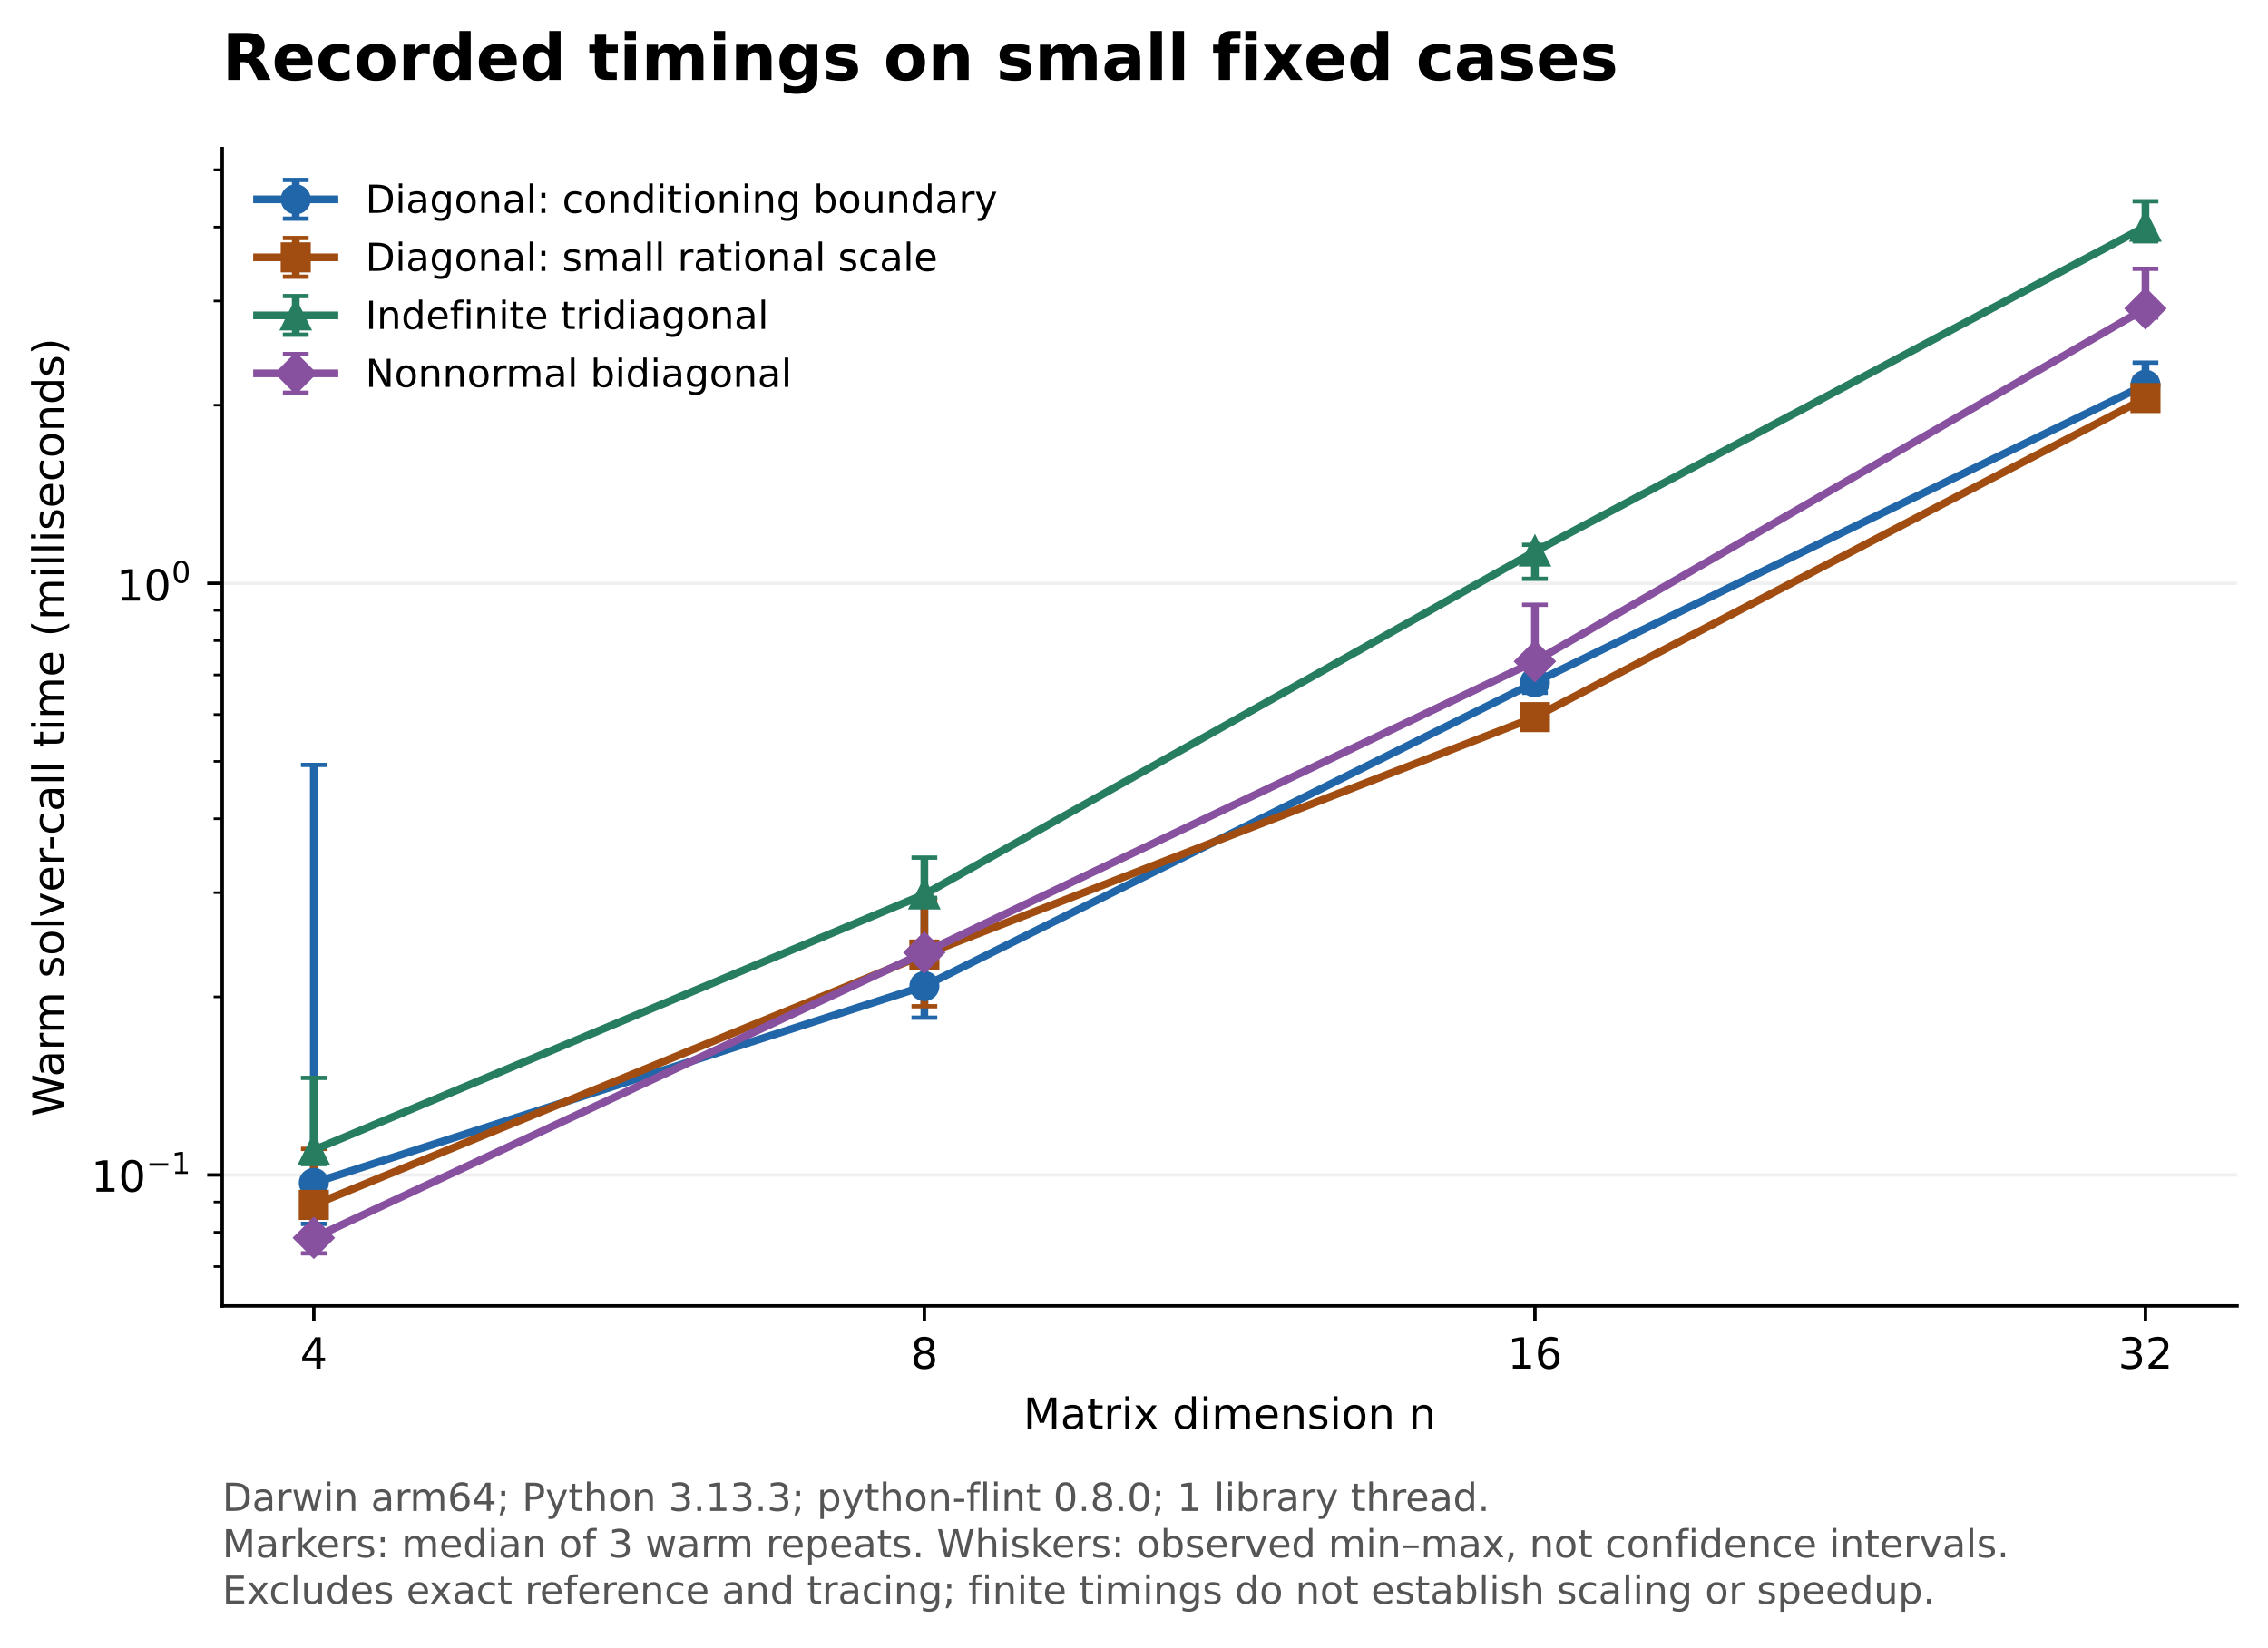
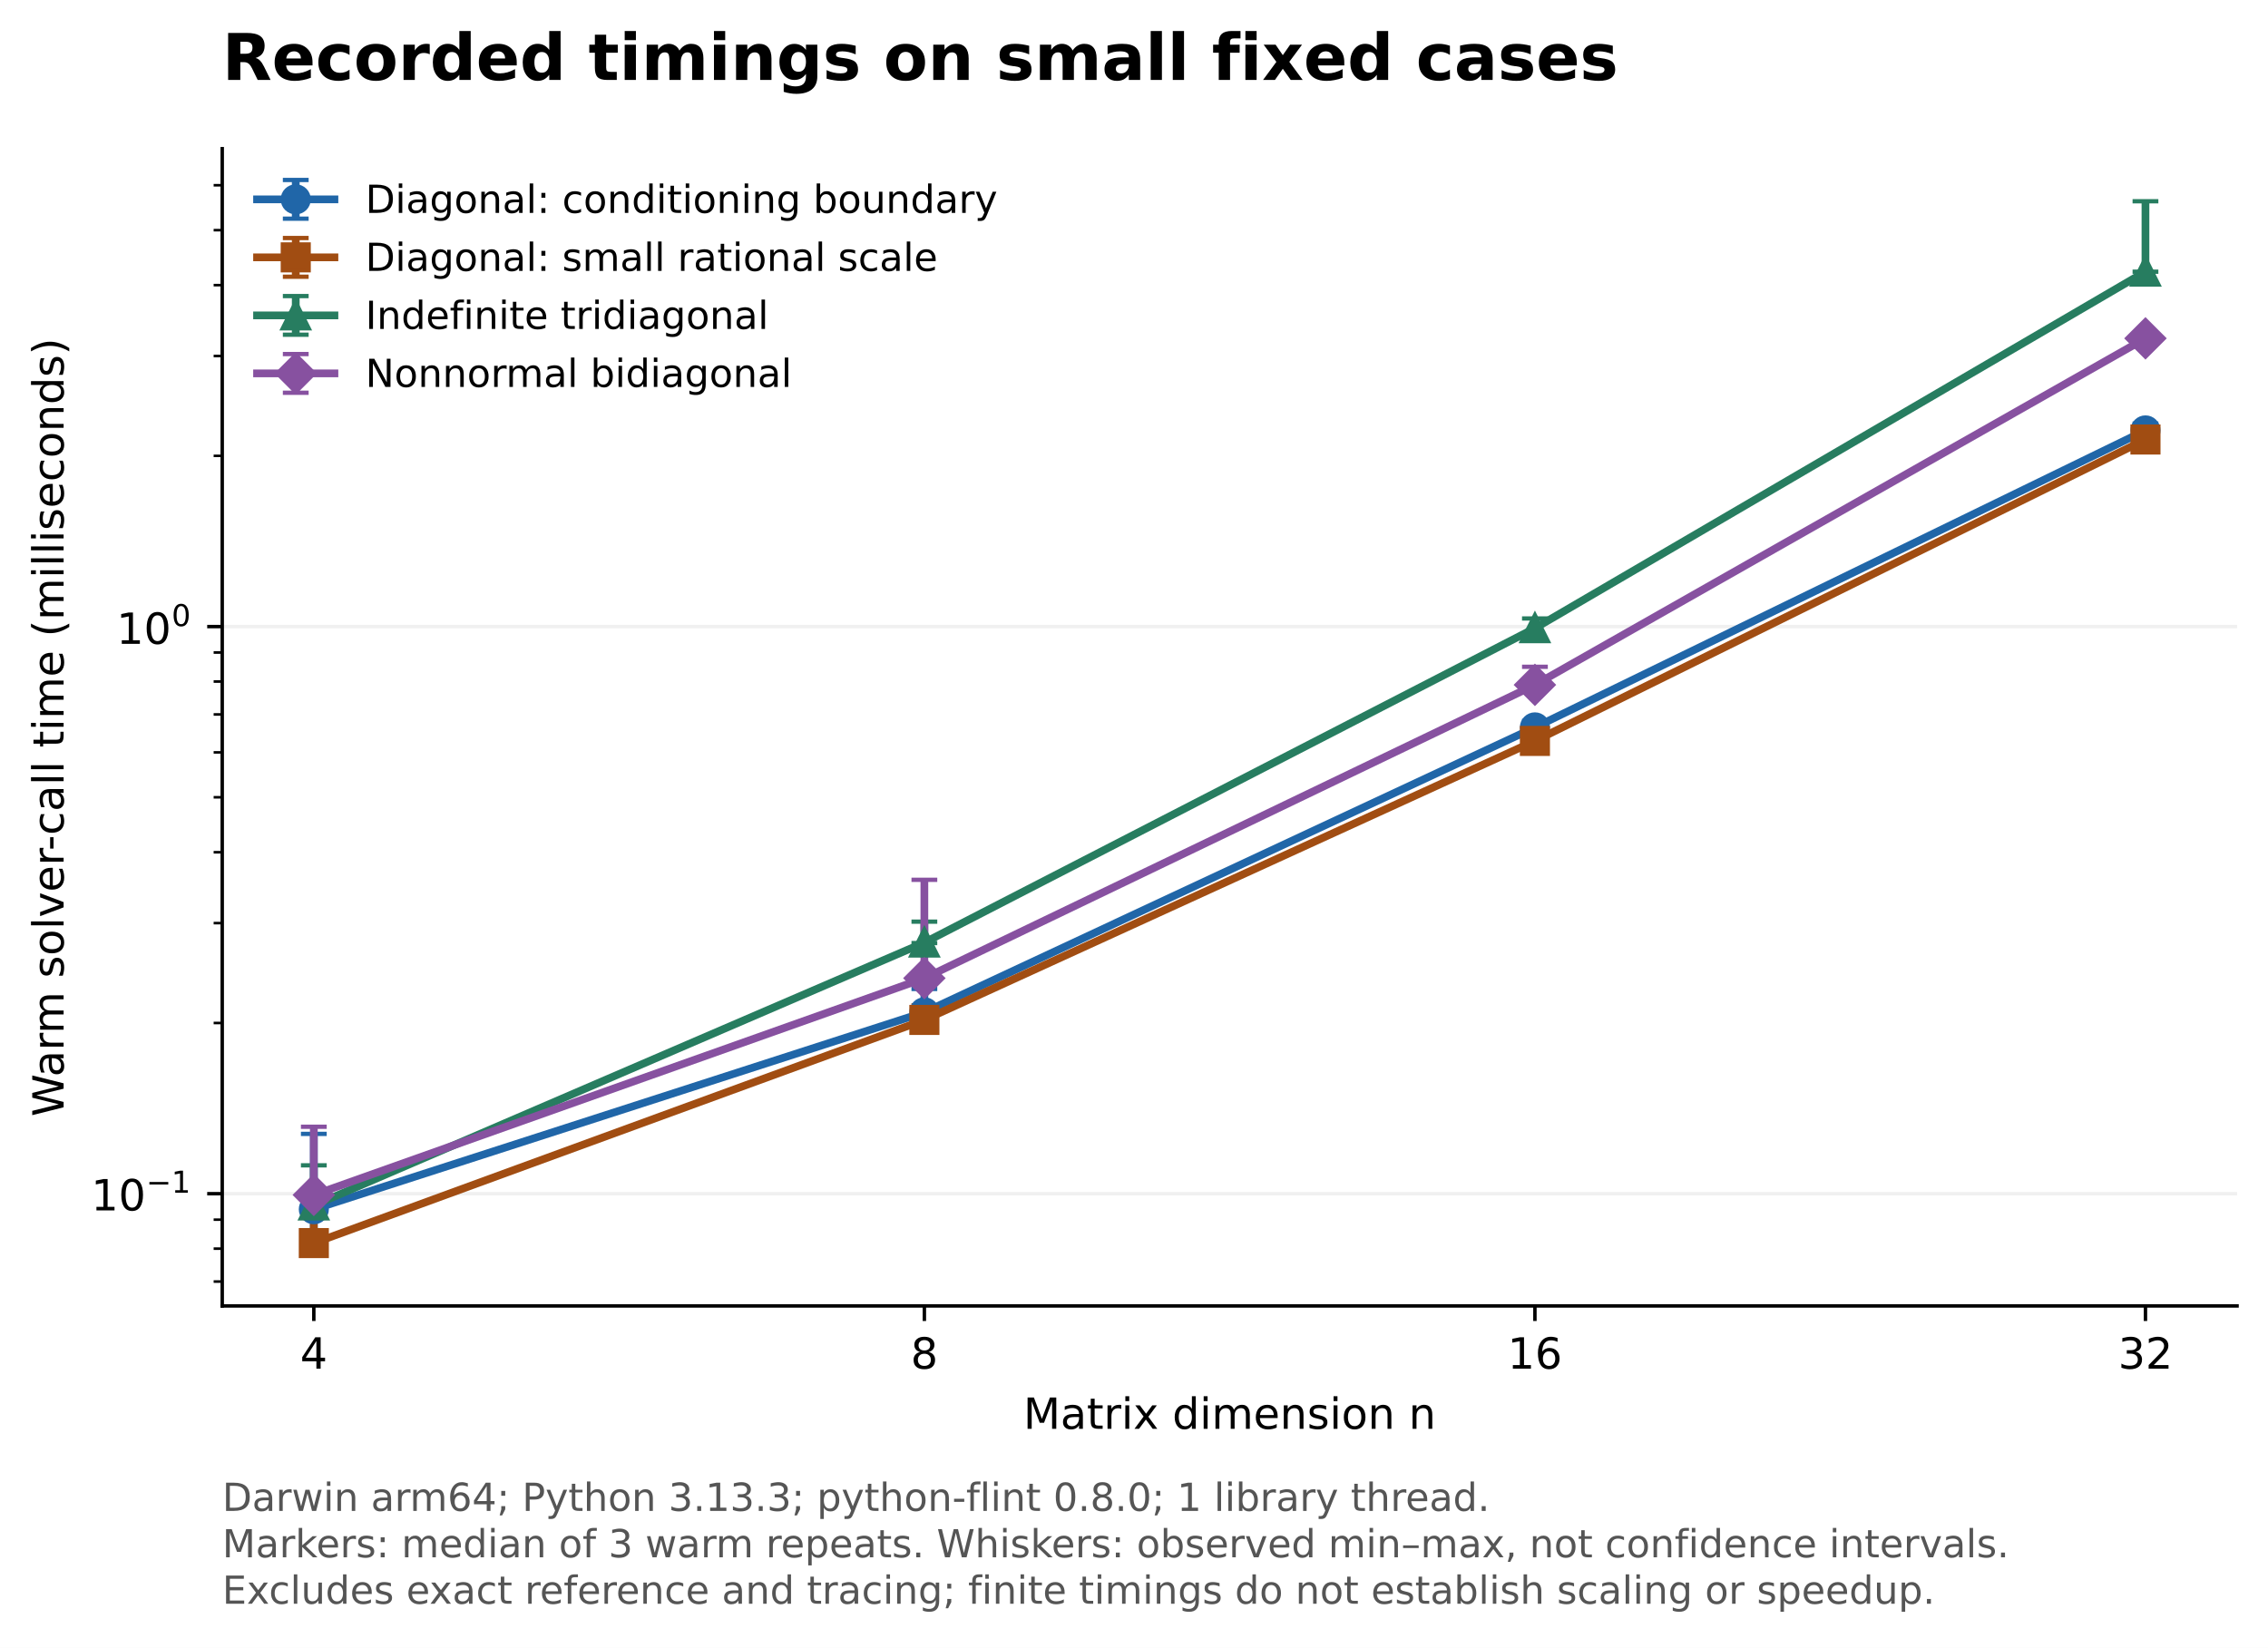
<svg xmlns="http://www.w3.org/2000/svg" xmlns:xlink="http://www.w3.org/1999/xlink" width="527.621pt" height="383.441pt" viewBox="0 0 527.621 383.441" version="1.1">
  <defs>
    <style type="text/css">*{stroke-linejoin: round; stroke-linecap: butt}</style>
  </defs>
  <g id="figure_1">
    <g id="patch_1">
      <path d="M 0 383.441 L 527.621 383.441 L 527.621 0 L 0 0 z " style="fill: #ffffff" />
    </g>
    <g id="axes_1">
      <g id="patch_2">
        <path d="M 51.701 303.878 L 520.421 303.878 L 520.421 34.598 L 51.701 34.598 z " style="fill: #ffffff" />
      </g>
      <g id="matplotlib.axis_1">
        <g id="xtick_1">
          <g id="line2d_1">
            <defs>
              <path id="m8136998b23" d="M 0 0 L 0 3.5 " style="stroke: #000000; stroke-width: 0.8" />
            </defs>
            <g>
              <use xlink:href="#m8136998b23" x="73.006" y="303.878" style="stroke: #000000; stroke-width: 0.8" />
            </g>
          </g>
          <g id="text_1">
            <text style="font-size: 10px; font-family: 'DejaVu Sans'; text-anchor: middle" x="73.006" y="318.475" transform="rotate(-0 73.00624 318.4753)">4</text>
          </g>
        </g>
        <g id="xtick_2">
          <g id="line2d_2">
            <g>
              <use xlink:href="#m8136998b23" x="215.043" y="303.878" style="stroke: #000000; stroke-width: 0.8" />
            </g>
          </g>
          <g id="text_2">
            <text style="font-size: 10px; font-family: 'DejaVu Sans'; text-anchor: middle" x="215.043" y="318.475" transform="rotate(-0 215.0426 318.4753)">8</text>
          </g>
        </g>
        <g id="xtick_3">
          <g id="line2d_3">
            <g>
              <use xlink:href="#m8136998b23" x="357.079" y="303.878" style="stroke: #000000; stroke-width: 0.8" />
            </g>
          </g>
          <g id="text_3">
            <text style="font-size: 10px; font-family: 'DejaVu Sans'; text-anchor: middle" x="357.079" y="318.475" transform="rotate(-0 357.079 318.4753)">16</text>
          </g>
        </g>
        <g id="xtick_4">
          <g id="line2d_4">
            <g>
              <use xlink:href="#m8136998b23" x="499.115" y="303.878" style="stroke: #000000; stroke-width: 0.8" />
            </g>
          </g>
          <g id="text_4">
            <text style="font-size: 10px; font-family: 'DejaVu Sans'; text-anchor: middle" x="499.115" y="318.475" transform="rotate(-0 499.1153 318.4753)">32</text>
          </g>
        </g>
        <g id="text_5">
          <text style="font-size: 10px; font-family: 'DejaVu Sans'; text-anchor: middle" x="286.061" y="332.476" transform="rotate(-0 286.0608 332.4761)">Matrix dimension n</text>
        </g>
      </g>
      <g id="matplotlib.axis_2">
        <g id="ytick_1">
          <g id="line2d_5">
-             <path d="M 51.701 273.398 L 520.421 273.398 " clip-path="url(#pa08445a287)" style="fill: none; stroke: #b0b0b0; stroke-opacity: 0.18; stroke-width: 0.8; stroke-linecap: square" />
+             <path d="M 51.701 277.764 L 520.421 277.764 " clip-path="url(#pa08445a287)" style="fill: none; stroke: #b0b0b0; stroke-opacity: 0.18; stroke-width: 0.8; stroke-linecap: square" />
          </g>
          <g id="line2d_6">
            <defs>
              <path id="mb1f85ac93e" d="M 0 0 L -3.5 0 " style="stroke: #000000; stroke-width: 0.8" />
            </defs>
            <g>
-               <use xlink:href="#mb1f85ac93e" x="51.701" y="273.398" style="stroke: #000000; stroke-width: 0.8" />
+               <use xlink:href="#mb1f85ac93e" x="51.701" y="277.764" style="stroke: #000000; stroke-width: 0.8" />
            </g>
          </g>
          <g id="text_6">
-             <g transform="translate(21.20078 278.0481)">
+             <g transform="translate(21.20078 282.4138)">
              <text>
                <tspan x="0" y="-0.762" style="font-size: 10px; font-family: 'DejaVu Sans'">1</tspan>
                <tspan x="6.362" y="-0.762" style="font-size: 10px; font-family: 'DejaVu Sans'">0</tspan>
                <tspan x="12.82" y="-4.892" style="font-size: 7px; font-family: 'DejaVu Sans'">−</tspan>
                <tspan x="18.686" y="-4.892" style="font-size: 7px; font-family: 'DejaVu Sans'">1</tspan>
              </text>
            </g>
          </g>
        </g>
        <g id="ytick_2">
          <g id="line2d_7">
-             <path d="M 51.701 135.727 L 520.421 135.727 " clip-path="url(#pa08445a287)" style="fill: none; stroke: #b0b0b0; stroke-opacity: 0.18; stroke-width: 0.8; stroke-linecap: square" />
+             <path d="M 51.701 145.797 L 520.421 145.797 " clip-path="url(#pa08445a287)" style="fill: none; stroke: #b0b0b0; stroke-opacity: 0.18; stroke-width: 0.8; stroke-linecap: square" />
          </g>
          <g id="line2d_8">
            <g>
-               <use xlink:href="#mb1f85ac93e" x="51.701" y="135.727" style="stroke: #000000; stroke-width: 0.8" />
+               <use xlink:href="#mb1f85ac93e" x="51.701" y="145.797" style="stroke: #000000; stroke-width: 0.8" />
            </g>
          </g>
          <g id="text_7">
-             <g transform="translate(27.10078 140.4266)">
+             <g transform="translate(27.10078 150.4968)">
              <text>
                <tspan x="0" y="-0.675" style="font-size: 10px; font-family: 'DejaVu Sans'">1</tspan>
                <tspan x="6.362" y="-0.675" style="font-size: 10px; font-family: 'DejaVu Sans'">0</tspan>
                <tspan x="12.82" y="-4.805" style="font-size: 7px; font-family: 'DejaVu Sans'">0</tspan>
              </text>
            </g>
          </g>
        </g>
        <g id="ytick_3">
          <g id="line2d_9">
            <defs>
              <path id="m833227dfe8" d="M 0 0 L -2 0 " style="stroke: #000000; stroke-width: 0.6" />
            </defs>
            <g>
-               <use xlink:href="#m833227dfe8" x="51.701" y="294.724" style="stroke: #000000; stroke-width: 0.6" />
+               <use xlink:href="#m833227dfe8" x="51.701" y="298.206" style="stroke: #000000; stroke-width: 0.6" />
            </g>
          </g>
        </g>
        <g id="ytick_4">
          <g id="line2d_10">
            <g>
-               <use xlink:href="#m833227dfe8" x="51.701" y="286.74" style="stroke: #000000; stroke-width: 0.6" />
+               <use xlink:href="#m833227dfe8" x="51.701" y="290.553" style="stroke: #000000; stroke-width: 0.6" />
            </g>
          </g>
        </g>
        <g id="ytick_5">
          <g id="line2d_11">
            <g>
-               <use xlink:href="#m833227dfe8" x="51.701" y="279.698" style="stroke: #000000; stroke-width: 0.6" />
+               <use xlink:href="#m833227dfe8" x="51.701" y="283.802" style="stroke: #000000; stroke-width: 0.6" />
            </g>
          </g>
        </g>
        <g id="ytick_6">
          <g id="line2d_12">
            <g>
-               <use xlink:href="#m833227dfe8" x="51.701" y="231.955" style="stroke: #000000; stroke-width: 0.6" />
+               <use xlink:href="#m833227dfe8" x="51.701" y="238.038" style="stroke: #000000; stroke-width: 0.6" />
            </g>
          </g>
        </g>
        <g id="ytick_7">
          <g id="line2d_13">
            <g>
-               <use xlink:href="#m833227dfe8" x="51.701" y="207.712" style="stroke: #000000; stroke-width: 0.6" />
+               <use xlink:href="#m833227dfe8" x="51.701" y="214.8" style="stroke: #000000; stroke-width: 0.6" />
            </g>
          </g>
        </g>
        <g id="ytick_8">
          <g id="line2d_14">
            <g>
-               <use xlink:href="#m833227dfe8" x="51.701" y="190.512" style="stroke: #000000; stroke-width: 0.6" />
+               <use xlink:href="#m833227dfe8" x="51.701" y="198.312" style="stroke: #000000; stroke-width: 0.6" />
            </g>
          </g>
        </g>
        <g id="ytick_9">
          <g id="line2d_15">
            <g>
-               <use xlink:href="#m833227dfe8" x="51.701" y="177.17" style="stroke: #000000; stroke-width: 0.6" />
+               <use xlink:href="#m833227dfe8" x="51.701" y="185.523" style="stroke: #000000; stroke-width: 0.6" />
            </g>
          </g>
        </g>
        <g id="ytick_10">
          <g id="line2d_16">
            <g>
-               <use xlink:href="#m833227dfe8" x="51.701" y="166.269" style="stroke: #000000; stroke-width: 0.6" />
+               <use xlink:href="#m833227dfe8" x="51.701" y="175.074" style="stroke: #000000; stroke-width: 0.6" />
            </g>
          </g>
        </g>
        <g id="ytick_11">
          <g id="line2d_17">
            <g>
-               <use xlink:href="#m833227dfe8" x="51.701" y="157.052" style="stroke: #000000; stroke-width: 0.6" />
+               <use xlink:href="#m833227dfe8" x="51.701" y="166.239" style="stroke: #000000; stroke-width: 0.6" />
            </g>
          </g>
        </g>
        <g id="ytick_12">
          <g id="line2d_18">
            <g>
-               <use xlink:href="#m833227dfe8" x="51.701" y="149.068" style="stroke: #000000; stroke-width: 0.6" />
+               <use xlink:href="#m833227dfe8" x="51.701" y="158.586" style="stroke: #000000; stroke-width: 0.6" />
            </g>
          </g>
        </g>
        <g id="ytick_13">
          <g id="line2d_19">
            <g>
-               <use xlink:href="#m833227dfe8" x="51.701" y="142.026" style="stroke: #000000; stroke-width: 0.6" />
+               <use xlink:href="#m833227dfe8" x="51.701" y="151.835" style="stroke: #000000; stroke-width: 0.6" />
            </g>
          </g>
        </g>
        <g id="ytick_14">
          <g id="line2d_20">
            <g>
-               <use xlink:href="#m833227dfe8" x="51.701" y="94.283" style="stroke: #000000; stroke-width: 0.6" />
+               <use xlink:href="#m833227dfe8" x="51.701" y="106.071" style="stroke: #000000; stroke-width: 0.6" />
            </g>
          </g>
        </g>
        <g id="ytick_15">
          <g id="line2d_21">
            <g>
-               <use xlink:href="#m833227dfe8" x="51.701" y="70.041" style="stroke: #000000; stroke-width: 0.6" />
+               <use xlink:href="#m833227dfe8" x="51.701" y="82.833" style="stroke: #000000; stroke-width: 0.6" />
            </g>
          </g>
        </g>
        <g id="ytick_16">
          <g id="line2d_22">
            <g>
-               <use xlink:href="#m833227dfe8" x="51.701" y="52.84" style="stroke: #000000; stroke-width: 0.6" />
+               <use xlink:href="#m833227dfe8" x="51.701" y="66.345" style="stroke: #000000; stroke-width: 0.6" />
            </g>
          </g>
        </g>
        <g id="ytick_17">
          <g id="line2d_23">
            <g>
-               <use xlink:href="#m833227dfe8" x="51.701" y="39.498" style="stroke: #000000; stroke-width: 0.6" />
+               <use xlink:href="#m833227dfe8" x="51.701" y="53.556" style="stroke: #000000; stroke-width: 0.6" />
+             </g>
+           </g>
+         </g>
+         <g id="ytick_18">
+           <g id="line2d_24">
+             <g>
+               <use xlink:href="#m833227dfe8" x="51.701" y="43.107" style="stroke: #000000; stroke-width: 0.6" />
            </g>
          </g>
        </g>
        <g id="text_8">
          <text style="font-size: 10px; font-family: 'DejaVu Sans'; text-anchor: middle" x="14.798" y="169.238" transform="rotate(-90 14.79844 169.2377)">Warm solver-call time (milliseconds)</text>
        </g>
      </g>
      <g id="LineCollection_1">
-         <path d="M 73.006 284.779 L 73.006 177.988 " clip-path="url(#pa08445a287)" style="fill: none; stroke: #2066a8; stroke-width: 1.8" />
-         <path d="M 215.043 236.805 L 215.043 210.77 " clip-path="url(#pa08445a287)" style="fill: none; stroke: #2066a8; stroke-width: 1.8" />
-         <path d="M 357.079 161.204 L 357.079 152.54 " clip-path="url(#pa08445a287)" style="fill: none; stroke: #2066a8; stroke-width: 1.8" />
-         <path d="M 499.115 91.333 L 499.115 84.379 " clip-path="url(#pa08445a287)" style="fill: none; stroke: #2066a8; stroke-width: 1.8" />
-       </g>
-       <g id="line2d_24">
+         <path d="M 73.006 289.664 L 73.006 263.84 " clip-path="url(#pa08445a287)" style="fill: none; stroke: #2066a8; stroke-width: 1.8" />
+         <path d="M 215.043 236.868 L 215.043 230.121 " clip-path="url(#pa08445a287)" style="fill: none; stroke: #2066a8; stroke-width: 1.8" />
+         <path d="M 357.079 169.315 L 357.079 167.753 " clip-path="url(#pa08445a287)" style="fill: none; stroke: #2066a8; stroke-width: 1.8" />
+         <path d="M 499.115 101.172 L 499.115 98.573 " clip-path="url(#pa08445a287)" style="fill: none; stroke: #2066a8; stroke-width: 1.8" />
+       </g>
+       <g id="line2d_25">
        <defs>
          <path id="m8b7d25074b" d="M 3 0 L -3 -0 " style="stroke: #2066a8" />
        </defs>
        <g clip-path="url(#pa08445a287)">
-           <use xlink:href="#m8b7d25074b" x="73.006" y="284.779" style="fill: #2066a8; stroke: #2066a8" />
-           <use xlink:href="#m8b7d25074b" x="215.043" y="236.805" style="fill: #2066a8; stroke: #2066a8" />
-           <use xlink:href="#m8b7d25074b" x="357.079" y="161.204" style="fill: #2066a8; stroke: #2066a8" />
-           <use xlink:href="#m8b7d25074b" x="499.115" y="91.333" style="fill: #2066a8; stroke: #2066a8" />
-         </g>
-       </g>
-       <g id="line2d_25">
-         <g clip-path="url(#pa08445a287)">
-           <use xlink:href="#m8b7d25074b" x="73.006" y="177.988" style="fill: #2066a8; stroke: #2066a8" />
-           <use xlink:href="#m8b7d25074b" x="215.043" y="210.77" style="fill: #2066a8; stroke: #2066a8" />
-           <use xlink:href="#m8b7d25074b" x="357.079" y="152.54" style="fill: #2066a8; stroke: #2066a8" />
-           <use xlink:href="#m8b7d25074b" x="499.115" y="84.379" style="fill: #2066a8; stroke: #2066a8" />
+           <use xlink:href="#m8b7d25074b" x="73.006" y="289.664" style="fill: #2066a8; stroke: #2066a8" />
+           <use xlink:href="#m8b7d25074b" x="215.043" y="236.868" style="fill: #2066a8; stroke: #2066a8" />
+           <use xlink:href="#m8b7d25074b" x="357.079" y="169.315" style="fill: #2066a8; stroke: #2066a8" />
+           <use xlink:href="#m8b7d25074b" x="499.115" y="101.172" style="fill: #2066a8; stroke: #2066a8" />
+         </g>
+       </g>
+       <g id="line2d_26">
+         <g clip-path="url(#pa08445a287)">
+           <use xlink:href="#m8b7d25074b" x="73.006" y="263.84" style="fill: #2066a8; stroke: #2066a8" />
+           <use xlink:href="#m8b7d25074b" x="215.043" y="230.121" style="fill: #2066a8; stroke: #2066a8" />
+           <use xlink:href="#m8b7d25074b" x="357.079" y="167.753" style="fill: #2066a8; stroke: #2066a8" />
+           <use xlink:href="#m8b7d25074b" x="499.115" y="98.573" style="fill: #2066a8; stroke: #2066a8" />
        </g>
      </g>
      <g id="LineCollection_2">
-         <path d="M 73.006 287.115 L 73.006 267.338 " clip-path="url(#pa08445a287)" style="fill: none; stroke: #a14d12; stroke-width: 1.8" />
-         <path d="M 215.043 234.149 L 215.043 209.277 " clip-path="url(#pa08445a287)" style="fill: none; stroke: #a14d12; stroke-width: 1.8" />
-         <path d="M 357.079 169.779 L 357.079 165.641 " clip-path="url(#pa08445a287)" style="fill: none; stroke: #a14d12; stroke-width: 1.8" />
-         <path d="M 499.115 94.722 L 499.115 87.979 " clip-path="url(#pa08445a287)" style="fill: none; stroke: #a14d12; stroke-width: 1.8" />
-       </g>
-       <g id="line2d_26">
+         <path d="M 73.006 291.638 L 73.006 281.488 " clip-path="url(#pa08445a287)" style="fill: none; stroke: #a14d12; stroke-width: 1.8" />
+         <path d="M 215.043 238.074 L 215.043 233.915 " clip-path="url(#pa08445a287)" style="fill: none; stroke: #a14d12; stroke-width: 1.8" />
+         <path d="M 357.079 173.017 L 357.079 171.535 " clip-path="url(#pa08445a287)" style="fill: none; stroke: #a14d12; stroke-width: 1.8" />
+         <path d="M 499.115 103.458 L 499.115 99.101 " clip-path="url(#pa08445a287)" style="fill: none; stroke: #a14d12; stroke-width: 1.8" />
+       </g>
+       <g id="line2d_27">
        <defs>
          <path id="mf2919616b5" d="M 3 0 L -3 -0 " style="stroke: #a14d12" />
        </defs>
        <g clip-path="url(#pa08445a287)">
-           <use xlink:href="#mf2919616b5" x="73.006" y="287.115" style="fill: #a14d12; stroke: #a14d12" />
-           <use xlink:href="#mf2919616b5" x="215.043" y="234.149" style="fill: #a14d12; stroke: #a14d12" />
-           <use xlink:href="#mf2919616b5" x="357.079" y="169.779" style="fill: #a14d12; stroke: #a14d12" />
-           <use xlink:href="#mf2919616b5" x="499.115" y="94.722" style="fill: #a14d12; stroke: #a14d12" />
-         </g>
-       </g>
-       <g id="line2d_27">
-         <g clip-path="url(#pa08445a287)">
-           <use xlink:href="#mf2919616b5" x="73.006" y="267.338" style="fill: #a14d12; stroke: #a14d12" />
-           <use xlink:href="#mf2919616b5" x="215.043" y="209.277" style="fill: #a14d12; stroke: #a14d12" />
-           <use xlink:href="#mf2919616b5" x="357.079" y="165.641" style="fill: #a14d12; stroke: #a14d12" />
-           <use xlink:href="#mf2919616b5" x="499.115" y="87.979" style="fill: #a14d12; stroke: #a14d12" />
+           <use xlink:href="#mf2919616b5" x="73.006" y="291.638" style="fill: #a14d12; stroke: #a14d12" />
+           <use xlink:href="#mf2919616b5" x="215.043" y="238.074" style="fill: #a14d12; stroke: #a14d12" />
+           <use xlink:href="#mf2919616b5" x="357.079" y="173.017" style="fill: #a14d12; stroke: #a14d12" />
+           <use xlink:href="#mf2919616b5" x="499.115" y="103.458" style="fill: #a14d12; stroke: #a14d12" />
+         </g>
+       </g>
+       <g id="line2d_28">
+         <g clip-path="url(#pa08445a287)">
+           <use xlink:href="#mf2919616b5" x="73.006" y="281.488" style="fill: #a14d12; stroke: #a14d12" />
+           <use xlink:href="#mf2919616b5" x="215.043" y="233.915" style="fill: #a14d12; stroke: #a14d12" />
+           <use xlink:href="#mf2919616b5" x="357.079" y="171.535" style="fill: #a14d12; stroke: #a14d12" />
+           <use xlink:href="#mf2919616b5" x="499.115" y="99.101" style="fill: #a14d12; stroke: #a14d12" />
        </g>
      </g>
      <g id="LineCollection_3">
-         <path d="M 73.006 270.862 L 73.006 250.823 " clip-path="url(#pa08445a287)" style="fill: none; stroke: #277d60; stroke-width: 1.8" />
-         <path d="M 215.043 208.929 L 215.043 199.558 " clip-path="url(#pa08445a287)" style="fill: none; stroke: #277d60; stroke-width: 1.8" />
-         <path d="M 357.079 134.68 L 357.079 126.782 " clip-path="url(#pa08445a287)" style="fill: none; stroke: #277d60; stroke-width: 1.8" />
-         <path d="M 499.115 56.151 L 499.115 46.838 " clip-path="url(#pa08445a287)" style="fill: none; stroke: #277d60; stroke-width: 1.8" />
-       </g>
-       <g id="line2d_28">
+         <path d="M 73.006 283.195 L 73.006 271.162 " clip-path="url(#pa08445a287)" style="fill: none; stroke: #277d60; stroke-width: 1.8" />
+         <path d="M 215.043 219.44 L 215.043 214.458 " clip-path="url(#pa08445a287)" style="fill: none; stroke: #277d60; stroke-width: 1.8" />
+         <path d="M 357.079 148.898 L 357.079 143.92 " clip-path="url(#pa08445a287)" style="fill: none; stroke: #277d60; stroke-width: 1.8" />
+         <path d="M 499.115 63.226 L 499.115 46.838 " clip-path="url(#pa08445a287)" style="fill: none; stroke: #277d60; stroke-width: 1.8" />
+       </g>
+       <g id="line2d_29">
        <defs>
          <path id="m6c8a0f690b" d="M 3 0 L -3 -0 " style="stroke: #277d60" />
        </defs>
        <g clip-path="url(#pa08445a287)">
-           <use xlink:href="#m6c8a0f690b" x="73.006" y="270.862" style="fill: #277d60; stroke: #277d60" />
-           <use xlink:href="#m6c8a0f690b" x="215.043" y="208.929" style="fill: #277d60; stroke: #277d60" />
-           <use xlink:href="#m6c8a0f690b" x="357.079" y="134.68" style="fill: #277d60; stroke: #277d60" />
-           <use xlink:href="#m6c8a0f690b" x="499.115" y="56.151" style="fill: #277d60; stroke: #277d60" />
-         </g>
-       </g>
-       <g id="line2d_29">
-         <g clip-path="url(#pa08445a287)">
-           <use xlink:href="#m6c8a0f690b" x="73.006" y="250.823" style="fill: #277d60; stroke: #277d60" />
-           <use xlink:href="#m6c8a0f690b" x="215.043" y="199.558" style="fill: #277d60; stroke: #277d60" />
-           <use xlink:href="#m6c8a0f690b" x="357.079" y="126.782" style="fill: #277d60; stroke: #277d60" />
+           <use xlink:href="#m6c8a0f690b" x="73.006" y="283.195" style="fill: #277d60; stroke: #277d60" />
+           <use xlink:href="#m6c8a0f690b" x="215.043" y="219.44" style="fill: #277d60; stroke: #277d60" />
+           <use xlink:href="#m6c8a0f690b" x="357.079" y="148.898" style="fill: #277d60; stroke: #277d60" />
+           <use xlink:href="#m6c8a0f690b" x="499.115" y="63.226" style="fill: #277d60; stroke: #277d60" />
+         </g>
+       </g>
+       <g id="line2d_30">
+         <g clip-path="url(#pa08445a287)">
+           <use xlink:href="#m6c8a0f690b" x="73.006" y="271.162" style="fill: #277d60; stroke: #277d60" />
+           <use xlink:href="#m6c8a0f690b" x="215.043" y="214.458" style="fill: #277d60; stroke: #277d60" />
+           <use xlink:href="#m6c8a0f690b" x="357.079" y="143.92" style="fill: #277d60; stroke: #277d60" />
          <use xlink:href="#m6c8a0f690b" x="499.115" y="46.838" style="fill: #277d60; stroke: #277d60" />
        </g>
      </g>
      <g id="LineCollection_4">
-         <path d="M 73.006 291.638 L 73.006 274.938 " clip-path="url(#pa08445a287)" style="fill: none; stroke: #8751a0; stroke-width: 1.8" />
-         <path d="M 215.043 229.79 L 215.043 221.085 " clip-path="url(#pa08445a287)" style="fill: none; stroke: #8751a0; stroke-width: 1.8" />
-         <path d="M 357.079 157.912 L 357.079 140.715 " clip-path="url(#pa08445a287)" style="fill: none; stroke: #8751a0; stroke-width: 1.8" />
-         <path d="M 499.115 73.909 L 499.115 62.542 " clip-path="url(#pa08445a287)" style="fill: none; stroke: #8751a0; stroke-width: 1.8" />
-       </g>
-       <g id="line2d_30">
+         <path d="M 73.006 282.336 L 73.006 262.179 " clip-path="url(#pa08445a287)" style="fill: none; stroke: #8751a0; stroke-width: 1.8" />
+         <path d="M 215.043 228.826 L 215.043 204.73 " clip-path="url(#pa08445a287)" style="fill: none; stroke: #8751a0; stroke-width: 1.8" />
+         <path d="M 357.079 159.397 L 357.079 155.162 " clip-path="url(#pa08445a287)" style="fill: none; stroke: #8751a0; stroke-width: 1.8" />
+         <path d="M 499.115 79.1 L 499.115 78.369 " clip-path="url(#pa08445a287)" style="fill: none; stroke: #8751a0; stroke-width: 1.8" />
+       </g>
+       <g id="line2d_31">
        <defs>
          <path id="m832979a49a" d="M 3 0 L -3 -0 " style="stroke: #8751a0" />
        </defs>
        <g clip-path="url(#pa08445a287)">
-           <use xlink:href="#m832979a49a" x="73.006" y="291.638" style="fill: #8751a0; stroke: #8751a0" />
-           <use xlink:href="#m832979a49a" x="215.043" y="229.79" style="fill: #8751a0; stroke: #8751a0" />
-           <use xlink:href="#m832979a49a" x="357.079" y="157.912" style="fill: #8751a0; stroke: #8751a0" />
-           <use xlink:href="#m832979a49a" x="499.115" y="73.909" style="fill: #8751a0; stroke: #8751a0" />
-         </g>
-       </g>
-       <g id="line2d_31">
-         <g clip-path="url(#pa08445a287)">
-           <use xlink:href="#m832979a49a" x="73.006" y="274.938" style="fill: #8751a0; stroke: #8751a0" />
-           <use xlink:href="#m832979a49a" x="215.043" y="221.085" style="fill: #8751a0; stroke: #8751a0" />
-           <use xlink:href="#m832979a49a" x="357.079" y="140.715" style="fill: #8751a0; stroke: #8751a0" />
-           <use xlink:href="#m832979a49a" x="499.115" y="62.542" style="fill: #8751a0; stroke: #8751a0" />
+           <use xlink:href="#m832979a49a" x="73.006" y="282.336" style="fill: #8751a0; stroke: #8751a0" />
+           <use xlink:href="#m832979a49a" x="215.043" y="228.826" style="fill: #8751a0; stroke: #8751a0" />
+           <use xlink:href="#m832979a49a" x="357.079" y="159.397" style="fill: #8751a0; stroke: #8751a0" />
+           <use xlink:href="#m832979a49a" x="499.115" y="79.1" style="fill: #8751a0; stroke: #8751a0" />
        </g>
      </g>
      <g id="line2d_32">
-         <path d="M 73.006 275.245 L 215.043 229.454 L 357.079 158.782 L 499.115 89.519 " clip-path="url(#pa08445a287)" style="fill: none; stroke: #2066a8; stroke-width: 1.8; stroke-linecap: square" />
+         <g clip-path="url(#pa08445a287)">
+           <use xlink:href="#m832979a49a" x="73.006" y="262.179" style="fill: #8751a0; stroke: #8751a0" />
+           <use xlink:href="#m832979a49a" x="215.043" y="204.73" style="fill: #8751a0; stroke: #8751a0" />
+           <use xlink:href="#m832979a49a" x="357.079" y="155.162" style="fill: #8751a0; stroke: #8751a0" />
+           <use xlink:href="#m832979a49a" x="499.115" y="78.369" style="fill: #8751a0; stroke: #8751a0" />
+         </g>
+       </g>
+       <g id="line2d_33">
+         <path d="M 73.006 281.386 L 215.043 235.549 L 357.079 169.254 L 499.115 100.152 " clip-path="url(#pa08445a287)" style="fill: none; stroke: #2066a8; stroke-width: 1.8; stroke-linecap: square" />
        <defs>
          <path id="m841ae86bd1" d="M 0 3 C 0.796 3 1.559 2.684 2.121 2.121 C 2.684 1.559 3 0.796 3 0 C 3 -0.796 2.684 -1.559 2.121 -2.121 C 1.559 -2.684 0.796 -3 0 -3 C -0.796 -3 -1.559 -2.684 -2.121 -2.121 C -2.684 -1.559 -3 -0.796 -3 0 C -3 0.796 -2.684 1.559 -2.121 2.121 C -1.559 2.684 -0.796 3 0 3 z " style="stroke: #2066a8" />
        </defs>
        <g clip-path="url(#pa08445a287)">
-           <use xlink:href="#m841ae86bd1" x="73.006" y="275.245" style="fill: #2066a8; stroke: #2066a8" />
-           <use xlink:href="#m841ae86bd1" x="215.043" y="229.454" style="fill: #2066a8; stroke: #2066a8" />
-           <use xlink:href="#m841ae86bd1" x="357.079" y="158.782" style="fill: #2066a8; stroke: #2066a8" />
-           <use xlink:href="#m841ae86bd1" x="499.115" y="89.519" style="fill: #2066a8; stroke: #2066a8" />
-         </g>
-       </g>
-       <g id="line2d_33">
-         <path d="M 73.006 280.366 L 215.043 222.111 L 357.079 166.87 L 499.115 92.625 " clip-path="url(#pa08445a287)" style="fill: none; stroke: #a14d12; stroke-width: 1.8; stroke-linecap: square" />
+           <use xlink:href="#m841ae86bd1" x="73.006" y="281.386" style="fill: #2066a8; stroke: #2066a8" />
+           <use xlink:href="#m841ae86bd1" x="215.043" y="235.549" style="fill: #2066a8; stroke: #2066a8" />
+           <use xlink:href="#m841ae86bd1" x="357.079" y="169.254" style="fill: #2066a8; stroke: #2066a8" />
+           <use xlink:href="#m841ae86bd1" x="499.115" y="100.152" style="fill: #2066a8; stroke: #2066a8" />
+         </g>
+       </g>
+       <g id="line2d_34">
+         <path d="M 73.006 289.254 L 215.043 237.326 L 357.079 172.406 L 499.115 102.271 " clip-path="url(#pa08445a287)" style="fill: none; stroke: #a14d12; stroke-width: 1.8; stroke-linecap: square" />
        <defs>
          <path id="m7008fbe8ac" d="M -3 3 L 3 3 L 3 -3 L -3 -3 z " style="stroke: #a14d12; stroke-linejoin: miter" />
        </defs>
        <g clip-path="url(#pa08445a287)">
-           <use xlink:href="#m7008fbe8ac" x="73.006" y="280.366" style="fill: #a14d12; stroke: #a14d12; stroke-linejoin: miter" />
-           <use xlink:href="#m7008fbe8ac" x="215.043" y="222.111" style="fill: #a14d12; stroke: #a14d12; stroke-linejoin: miter" />
-           <use xlink:href="#m7008fbe8ac" x="357.079" y="166.87" style="fill: #a14d12; stroke: #a14d12; stroke-linejoin: miter" />
-           <use xlink:href="#m7008fbe8ac" x="499.115" y="92.625" style="fill: #a14d12; stroke: #a14d12; stroke-linejoin: miter" />
-         </g>
-       </g>
-       <g id="line2d_34">
-         <path d="M 73.006 267.587 L 215.043 208.12 L 357.079 128.331 L 499.115 52.749 " clip-path="url(#pa08445a287)" style="fill: none; stroke: #277d60; stroke-width: 1.8; stroke-linecap: square" />
+           <use xlink:href="#m7008fbe8ac" x="73.006" y="289.254" style="fill: #a14d12; stroke: #a14d12; stroke-linejoin: miter" />
+           <use xlink:href="#m7008fbe8ac" x="215.043" y="237.326" style="fill: #a14d12; stroke: #a14d12; stroke-linejoin: miter" />
+           <use xlink:href="#m7008fbe8ac" x="357.079" y="172.406" style="fill: #a14d12; stroke: #a14d12; stroke-linejoin: miter" />
+           <use xlink:href="#m7008fbe8ac" x="499.115" y="102.271" style="fill: #a14d12; stroke: #a14d12; stroke-linejoin: miter" />
+         </g>
+       </g>
+       <g id="line2d_35">
+         <path d="M 73.006 280.503 L 215.043 219.328 L 357.079 146.178 L 499.115 63.211 " clip-path="url(#pa08445a287)" style="fill: none; stroke: #277d60; stroke-width: 1.8; stroke-linecap: square" />
        <defs>
          <path id="me32b6601f2" d="M 0 -3 L -3 3 L 3 3 z " style="stroke: #277d60; stroke-linejoin: miter" />
        </defs>
        <g clip-path="url(#pa08445a287)">
-           <use xlink:href="#me32b6601f2" x="73.006" y="267.587" style="fill: #277d60; stroke: #277d60; stroke-linejoin: miter" />
-           <use xlink:href="#me32b6601f2" x="215.043" y="208.12" style="fill: #277d60; stroke: #277d60; stroke-linejoin: miter" />
-           <use xlink:href="#me32b6601f2" x="357.079" y="128.331" style="fill: #277d60; stroke: #277d60; stroke-linejoin: miter" />
-           <use xlink:href="#me32b6601f2" x="499.115" y="52.749" style="fill: #277d60; stroke: #277d60; stroke-linejoin: miter" />
-         </g>
-       </g>
-       <g id="line2d_35">
-         <path d="M 73.006 288.031 L 215.043 221.627 L 357.079 153.898 L 499.115 71.783 " clip-path="url(#pa08445a287)" style="fill: none; stroke: #8751a0; stroke-width: 1.8; stroke-linecap: square" />
+           <use xlink:href="#me32b6601f2" x="73.006" y="280.503" style="fill: #277d60; stroke: #277d60; stroke-linejoin: miter" />
+           <use xlink:href="#me32b6601f2" x="215.043" y="219.328" style="fill: #277d60; stroke: #277d60; stroke-linejoin: miter" />
+           <use xlink:href="#me32b6601f2" x="357.079" y="146.178" style="fill: #277d60; stroke: #277d60; stroke-linejoin: miter" />
+           <use xlink:href="#me32b6601f2" x="499.115" y="63.211" style="fill: #277d60; stroke: #277d60; stroke-linejoin: miter" />
+         </g>
+       </g>
+       <g id="line2d_36">
+         <path d="M 73.006 278.051 L 215.043 227.618 L 357.079 159.364 L 499.115 78.733 " clip-path="url(#pa08445a287)" style="fill: none; stroke: #8751a0; stroke-width: 1.8; stroke-linecap: square" />
        <defs>
          <path id="medf4ccff0d" d="M -0 4.243 L 4.243 0 L 0 -4.243 L -4.243 -0 z " style="stroke: #8751a0; stroke-linejoin: miter" />
        </defs>
        <g clip-path="url(#pa08445a287)">
-           <use xlink:href="#medf4ccff0d" x="73.006" y="288.031" style="fill: #8751a0; stroke: #8751a0; stroke-linejoin: miter" />
-           <use xlink:href="#medf4ccff0d" x="215.043" y="221.627" style="fill: #8751a0; stroke: #8751a0; stroke-linejoin: miter" />
-           <use xlink:href="#medf4ccff0d" x="357.079" y="153.898" style="fill: #8751a0; stroke: #8751a0; stroke-linejoin: miter" />
-           <use xlink:href="#medf4ccff0d" x="499.115" y="71.783" style="fill: #8751a0; stroke: #8751a0; stroke-linejoin: miter" />
+           <use xlink:href="#medf4ccff0d" x="73.006" y="278.051" style="fill: #8751a0; stroke: #8751a0; stroke-linejoin: miter" />
+           <use xlink:href="#medf4ccff0d" x="215.043" y="227.618" style="fill: #8751a0; stroke: #8751a0; stroke-linejoin: miter" />
+           <use xlink:href="#medf4ccff0d" x="357.079" y="159.364" style="fill: #8751a0; stroke: #8751a0; stroke-linejoin: miter" />
+           <use xlink:href="#medf4ccff0d" x="499.115" y="78.733" style="fill: #8751a0; stroke: #8751a0; stroke-linejoin: miter" />
        </g>
      </g>
      <g id="patch_3">
        <path d="M 51.701 303.878 L 51.701 34.598 " style="fill: none; stroke: #000000; stroke-width: 0.8; stroke-linejoin: miter; stroke-linecap: square" />
      </g>
      <g id="patch_4">
        <path d="M 51.701 303.878 L 520.421 303.878 " style="fill: none; stroke: #000000; stroke-width: 0.8; stroke-linejoin: miter; stroke-linecap: square" />
      </g>
      <g id="text_9">
        <text style="font-weight: 700; font-size: 15px; font-family: 'DejaVu Sans'; text-anchor: start" x="51.701" y="18.598" transform="rotate(-0 51.70078 18.59766)">Recorded timings on small fixed cases</text>
      </g>
      <g id="legend_1">
        <g id="LineCollection_5">
          <path d="M 68.801 50.886 L 68.801 41.886 " style="fill: none; stroke: #2066a8; stroke-width: 1.8" />
        </g>
-         <g id="line2d_36">
+         <g id="line2d_37">
          <g>
            <use xlink:href="#m8b7d25074b" x="68.801" y="50.886" style="fill: #2066a8; stroke: #2066a8" />
          </g>
        </g>
-         <g id="line2d_37">
+         <g id="line2d_38">
          <g>
            <use xlink:href="#m8b7d25074b" x="68.801" y="41.886" style="fill: #2066a8; stroke: #2066a8" />
          </g>
        </g>
-         <g id="line2d_38">
+         <g id="line2d_39">
          <path d="M 59.801 46.386 L 77.801 46.386 " style="fill: none; stroke: #2066a8; stroke-width: 1.8; stroke-linecap: square" />
        </g>
-         <g id="line2d_39">
+         <g id="line2d_40">
          <g>
            <use xlink:href="#m841ae86bd1" x="68.801" y="46.386" style="fill: #2066a8; stroke: #2066a8" />
          </g>
        </g>
        <g id="text_10">
          <text style="font-size: 9px; font-family: 'DejaVu Sans'; text-anchor: start" x="85.001" y="49.536" transform="rotate(-0 85.00078 49.53625)">Diagonal: conditioning boundary</text>
        </g>
        <g id="LineCollection_6">
          <path d="M 68.801 64.387 L 68.801 55.387 " style="fill: none; stroke: #a14d12; stroke-width: 1.8" />
        </g>
-         <g id="line2d_40">
+         <g id="line2d_41">
          <g>
            <use xlink:href="#mf2919616b5" x="68.801" y="64.387" style="fill: #a14d12; stroke: #a14d12" />
          </g>
        </g>
-         <g id="line2d_41">
+         <g id="line2d_42">
          <g>
            <use xlink:href="#mf2919616b5" x="68.801" y="55.387" style="fill: #a14d12; stroke: #a14d12" />
          </g>
        </g>
-         <g id="line2d_42">
+         <g id="line2d_43">
          <path d="M 59.801 59.887 L 77.801 59.887 " style="fill: none; stroke: #a14d12; stroke-width: 1.8; stroke-linecap: square" />
        </g>
-         <g id="line2d_43">
+         <g id="line2d_44">
          <g>
            <use xlink:href="#m7008fbe8ac" x="68.801" y="59.887" style="fill: #a14d12; stroke: #a14d12; stroke-linejoin: miter" />
          </g>
        </g>
        <g id="text_11">
          <text style="font-size: 9px; font-family: 'DejaVu Sans'; text-anchor: start" x="85.001" y="63.037" transform="rotate(-0 85.00078 63.03695)">Diagonal: small rational scale</text>
        </g>
        <g id="LineCollection_7">
          <path d="M 68.801 77.888 L 68.801 68.888 " style="fill: none; stroke: #277d60; stroke-width: 1.8" />
        </g>
-         <g id="line2d_44">
+         <g id="line2d_45">
          <g>
            <use xlink:href="#m6c8a0f690b" x="68.801" y="77.888" style="fill: #277d60; stroke: #277d60" />
          </g>
        </g>
-         <g id="line2d_45">
+         <g id="line2d_46">
          <g>
            <use xlink:href="#m6c8a0f690b" x="68.801" y="68.888" style="fill: #277d60; stroke: #277d60" />
          </g>
        </g>
-         <g id="line2d_46">
+         <g id="line2d_47">
          <path d="M 59.801 73.388 L 77.801 73.388 " style="fill: none; stroke: #277d60; stroke-width: 1.8; stroke-linecap: square" />
        </g>
-         <g id="line2d_47">
+         <g id="line2d_48">
          <g>
            <use xlink:href="#me32b6601f2" x="68.801" y="73.388" style="fill: #277d60; stroke: #277d60; stroke-linejoin: miter" />
          </g>
        </g>
        <g id="text_12">
          <text style="font-size: 9px; font-family: 'DejaVu Sans'; text-anchor: start" x="85.001" y="76.538" transform="rotate(-0 85.00078 76.53766)">Indefinite tridiagonal</text>
        </g>
        <g id="LineCollection_8">
          <path d="M 68.801 91.388 L 68.801 82.388 " style="fill: none; stroke: #8751a0; stroke-width: 1.8" />
        </g>
-         <g id="line2d_48">
+         <g id="line2d_49">
          <g>
            <use xlink:href="#m832979a49a" x="68.801" y="91.388" style="fill: #8751a0; stroke: #8751a0" />
          </g>
        </g>
-         <g id="line2d_49">
+         <g id="line2d_50">
          <g>
            <use xlink:href="#m832979a49a" x="68.801" y="82.388" style="fill: #8751a0; stroke: #8751a0" />
          </g>
        </g>
-         <g id="line2d_50">
+         <g id="line2d_51">
          <path d="M 59.801 86.888 L 77.801 86.888 " style="fill: none; stroke: #8751a0; stroke-width: 1.8; stroke-linecap: square" />
        </g>
-         <g id="line2d_51">
+         <g id="line2d_52">
          <g>
            <use xlink:href="#medf4ccff0d" x="68.801" y="86.888" style="fill: #8751a0; stroke: #8751a0; stroke-linejoin: miter" />
          </g>
        </g>
        <g id="text_13">
          <text style="font-size: 9px; font-family: 'DejaVu Sans'; text-anchor: start" x="85.001" y="90.038" transform="rotate(-0 85.00078 90.03836)">Nonnormal bidiagonal</text>
        </g>
      </g>
    </g>
    <g id="text_14">
      <text style="font-size: 9px; font-family: 'DejaVu Sans'; fill: #555555" transform="translate(51.70078 351.5727)">Darwin arm64; Python 3.13.3; python-flint 0.8.0; 1 library thread.</text>
      <text style="font-size: 9px; font-family: 'DejaVu Sans'; fill: #555555" transform="translate(51.70078 362.3752)">Markers: median of 3 warm repeats. Whiskers: observed min–max, not confidence intervals.</text>
      <text style="font-size: 9px; font-family: 'DejaVu Sans'; fill: #555555" transform="translate(51.70078 373.1777)">Excludes exact reference and tracing; finite timings do not establish scaling or speedup.</text>
    </g>
  </g>
  <defs>
    <clipPath id="pa08445a287">
      <rect x="51.701" y="34.598" width="468.72" height="269.28" />
    </clipPath>
  </defs>
</svg>
